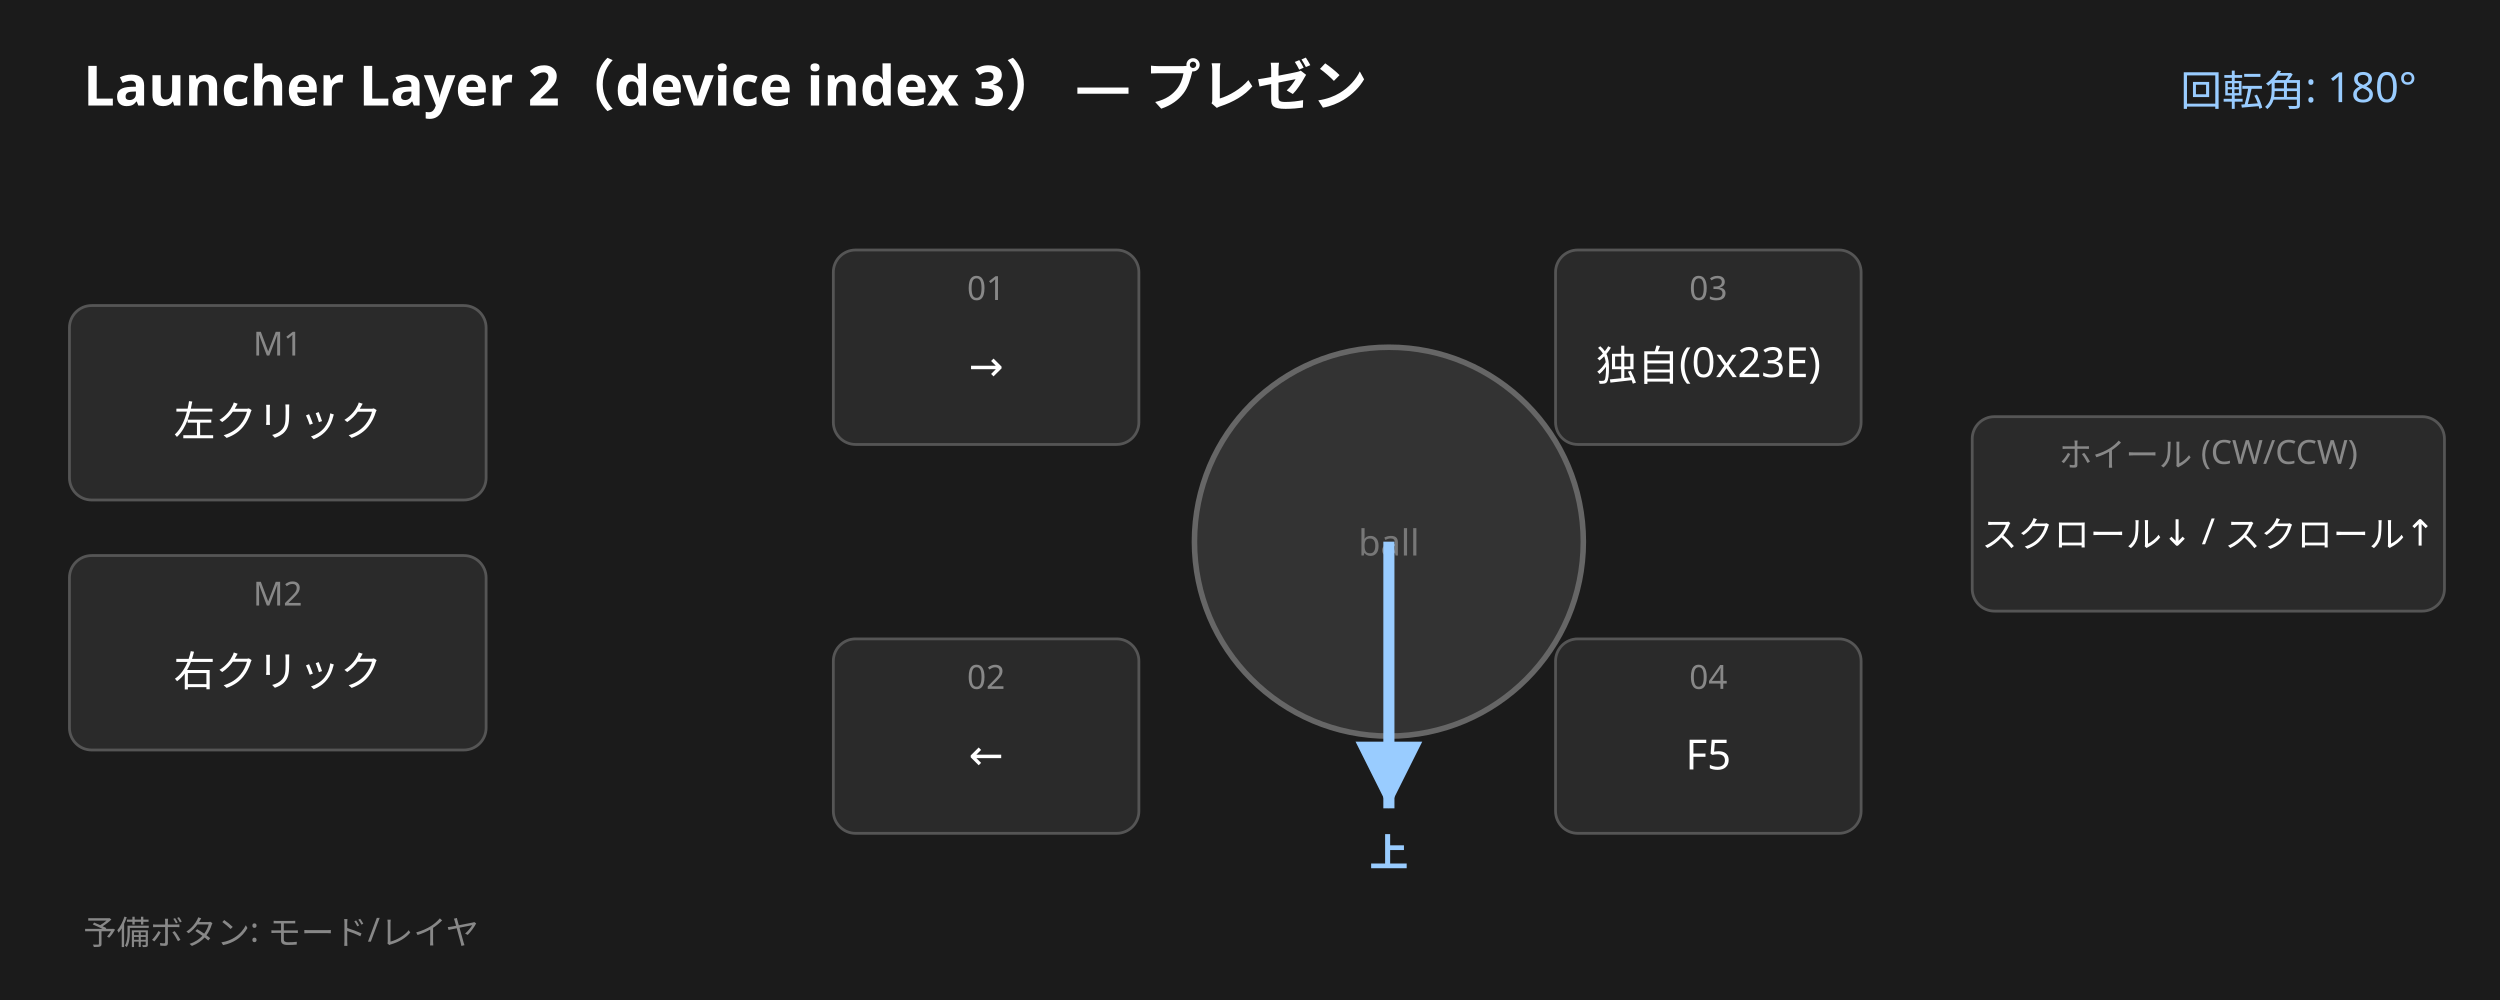
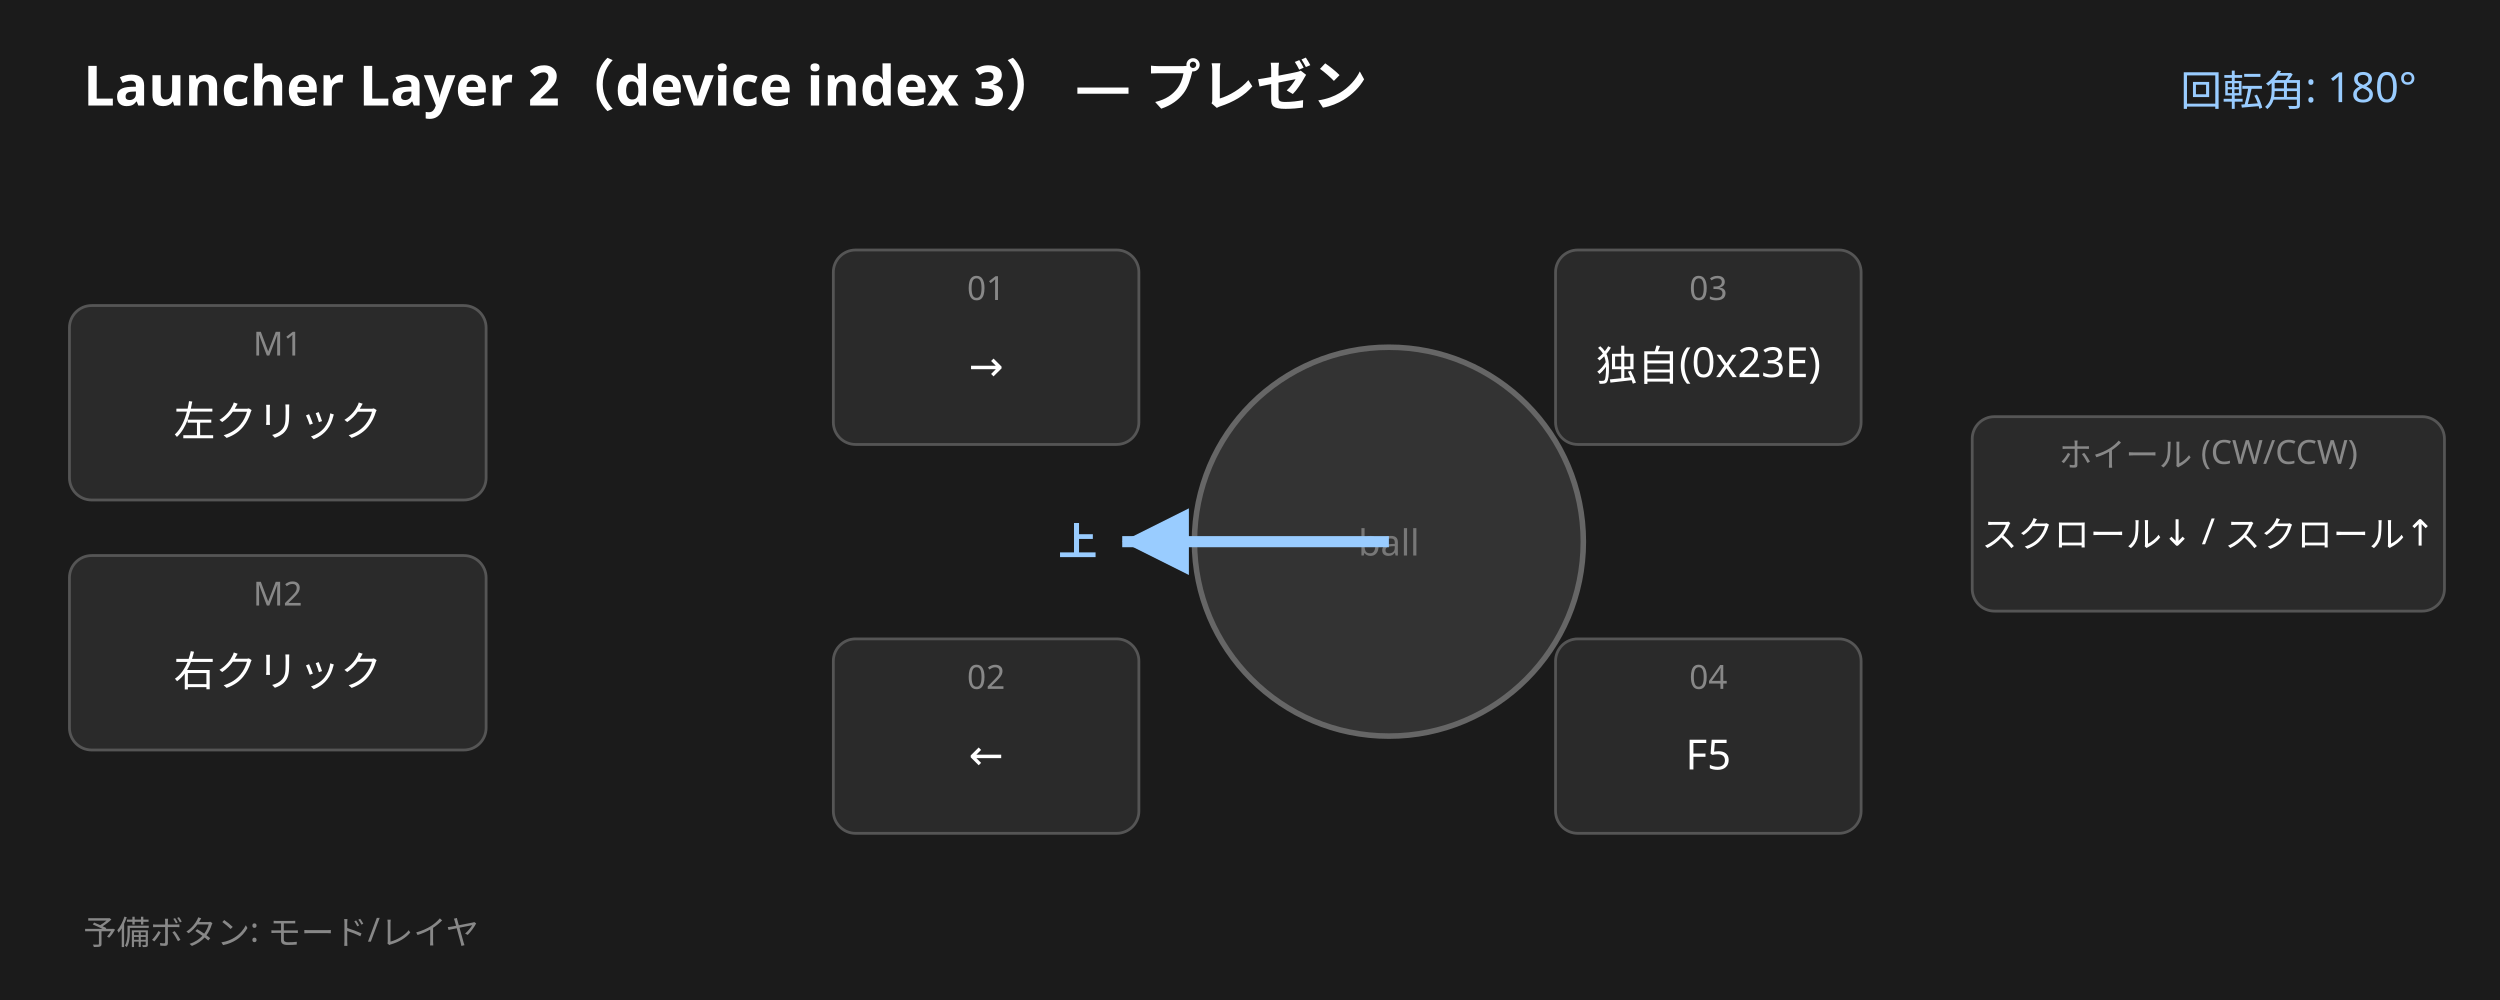
<svg xmlns="http://www.w3.org/2000/svg" width="900" height="360" viewBox="0 0 900 360" font-family="sans-serif">
  <defs>
    <marker id="up" markerWidth="10" markerHeight="10" refX="6" refY="3" orient="auto">
      <path d="M0,0 L6,3 L0,6 Z" fill="#9cf" />
    </marker>
  </defs>
  <rect width="900" height="360" fill="#1b1b1b" />
  <text x="30" y="38" fill="#fff" font-size="20" font-weight="bold">Launcher Layer 2（device index 3） — プレゼン</text>
  <text x="870" y="38" fill="#9cf" font-size="15" text-anchor="end">回転角: 180°</text>
  <rect x="25" y="110" width="150" height="70" rx="8" fill="#2a2a2a" stroke="#555" />
  <text x="100" y="128" fill="#888" font-size="12" text-anchor="middle">M1</text>
  <text x="100" y="157" fill="#fff" font-size="15" text-anchor="middle">左クリック</text>
  <rect x="25" y="200" width="150" height="70" rx="8" fill="#2a2a2a" stroke="#555" />
  <text x="100" y="218" fill="#888" font-size="12" text-anchor="middle">M2</text>
  <text x="100" y="247" fill="#fff" font-size="15" text-anchor="middle">右クリック</text>
  <rect x="300" y="90" width="110" height="70" rx="8" fill="#2a2a2a" stroke="#555" />
  <text x="355" y="108" fill="#888" font-size="12" text-anchor="middle">01</text>
  <text x="355" y="137" fill="#fff" font-size="15" text-anchor="middle">→</text>
  <rect x="300" y="230" width="110" height="70" rx="8" fill="#2a2a2a" stroke="#555" />
  <text x="355" y="248" fill="#888" font-size="12" text-anchor="middle">02</text>
  <text x="355" y="277" fill="#fff" font-size="15" text-anchor="middle">←</text>
  <circle cx="500" cy="195" r="70" fill="#333" stroke="#666" stroke-width="2" />
  <text x="500" y="200" fill="#777" font-size="13" text-anchor="middle">ball</text>
-   <line x1="500" y1="195" x2="500.0" y2="291.0" stroke="#9cf" stroke-width="4" marker-end="url(#up)" />
-   <text x="500.0" y="312.0" fill="#9cf" font-size="14" font-weight="bold" text-anchor="middle">上</text>
+   <line x1="500" y1="195" x2="404.0" y2="195.0" stroke="#9cf" stroke-width="4" marker-end="url(#up)" />
+   <text x="388.0" y="200.0" fill="#9cf" font-size="14" font-weight="bold" text-anchor="middle">上</text>
  <rect x="560" y="90" width="110" height="70" rx="8" fill="#2a2a2a" stroke="#555" />
  <text x="615" y="108" fill="#888" font-size="12" text-anchor="middle">03</text>
  <text x="615" y="137" fill="#fff" font-size="15" text-anchor="middle">独自(0x23E)</text>
  <rect x="560" y="230" width="110" height="70" rx="8" fill="#2a2a2a" stroke="#555" />
  <text x="615" y="248" fill="#888" font-size="12" text-anchor="middle">04</text>
  <text x="615" y="277" fill="#fff" font-size="15" text-anchor="middle">F5</text>
  <rect x="710" y="150" width="170" height="70" rx="8" fill="#2a2a2a" stroke="#555" />
  <text x="795" y="168" fill="#888" font-size="12" text-anchor="middle">ホイール (CW/CCW)</text>
  <text x="795" y="197" fill="#fff" font-size="13" text-anchor="middle">スクロール↓ / スクロール↑</text>
  <text x="30" y="340" fill="#888" font-size="12">予備ボタン: モード/レイヤ</text>
</svg>
